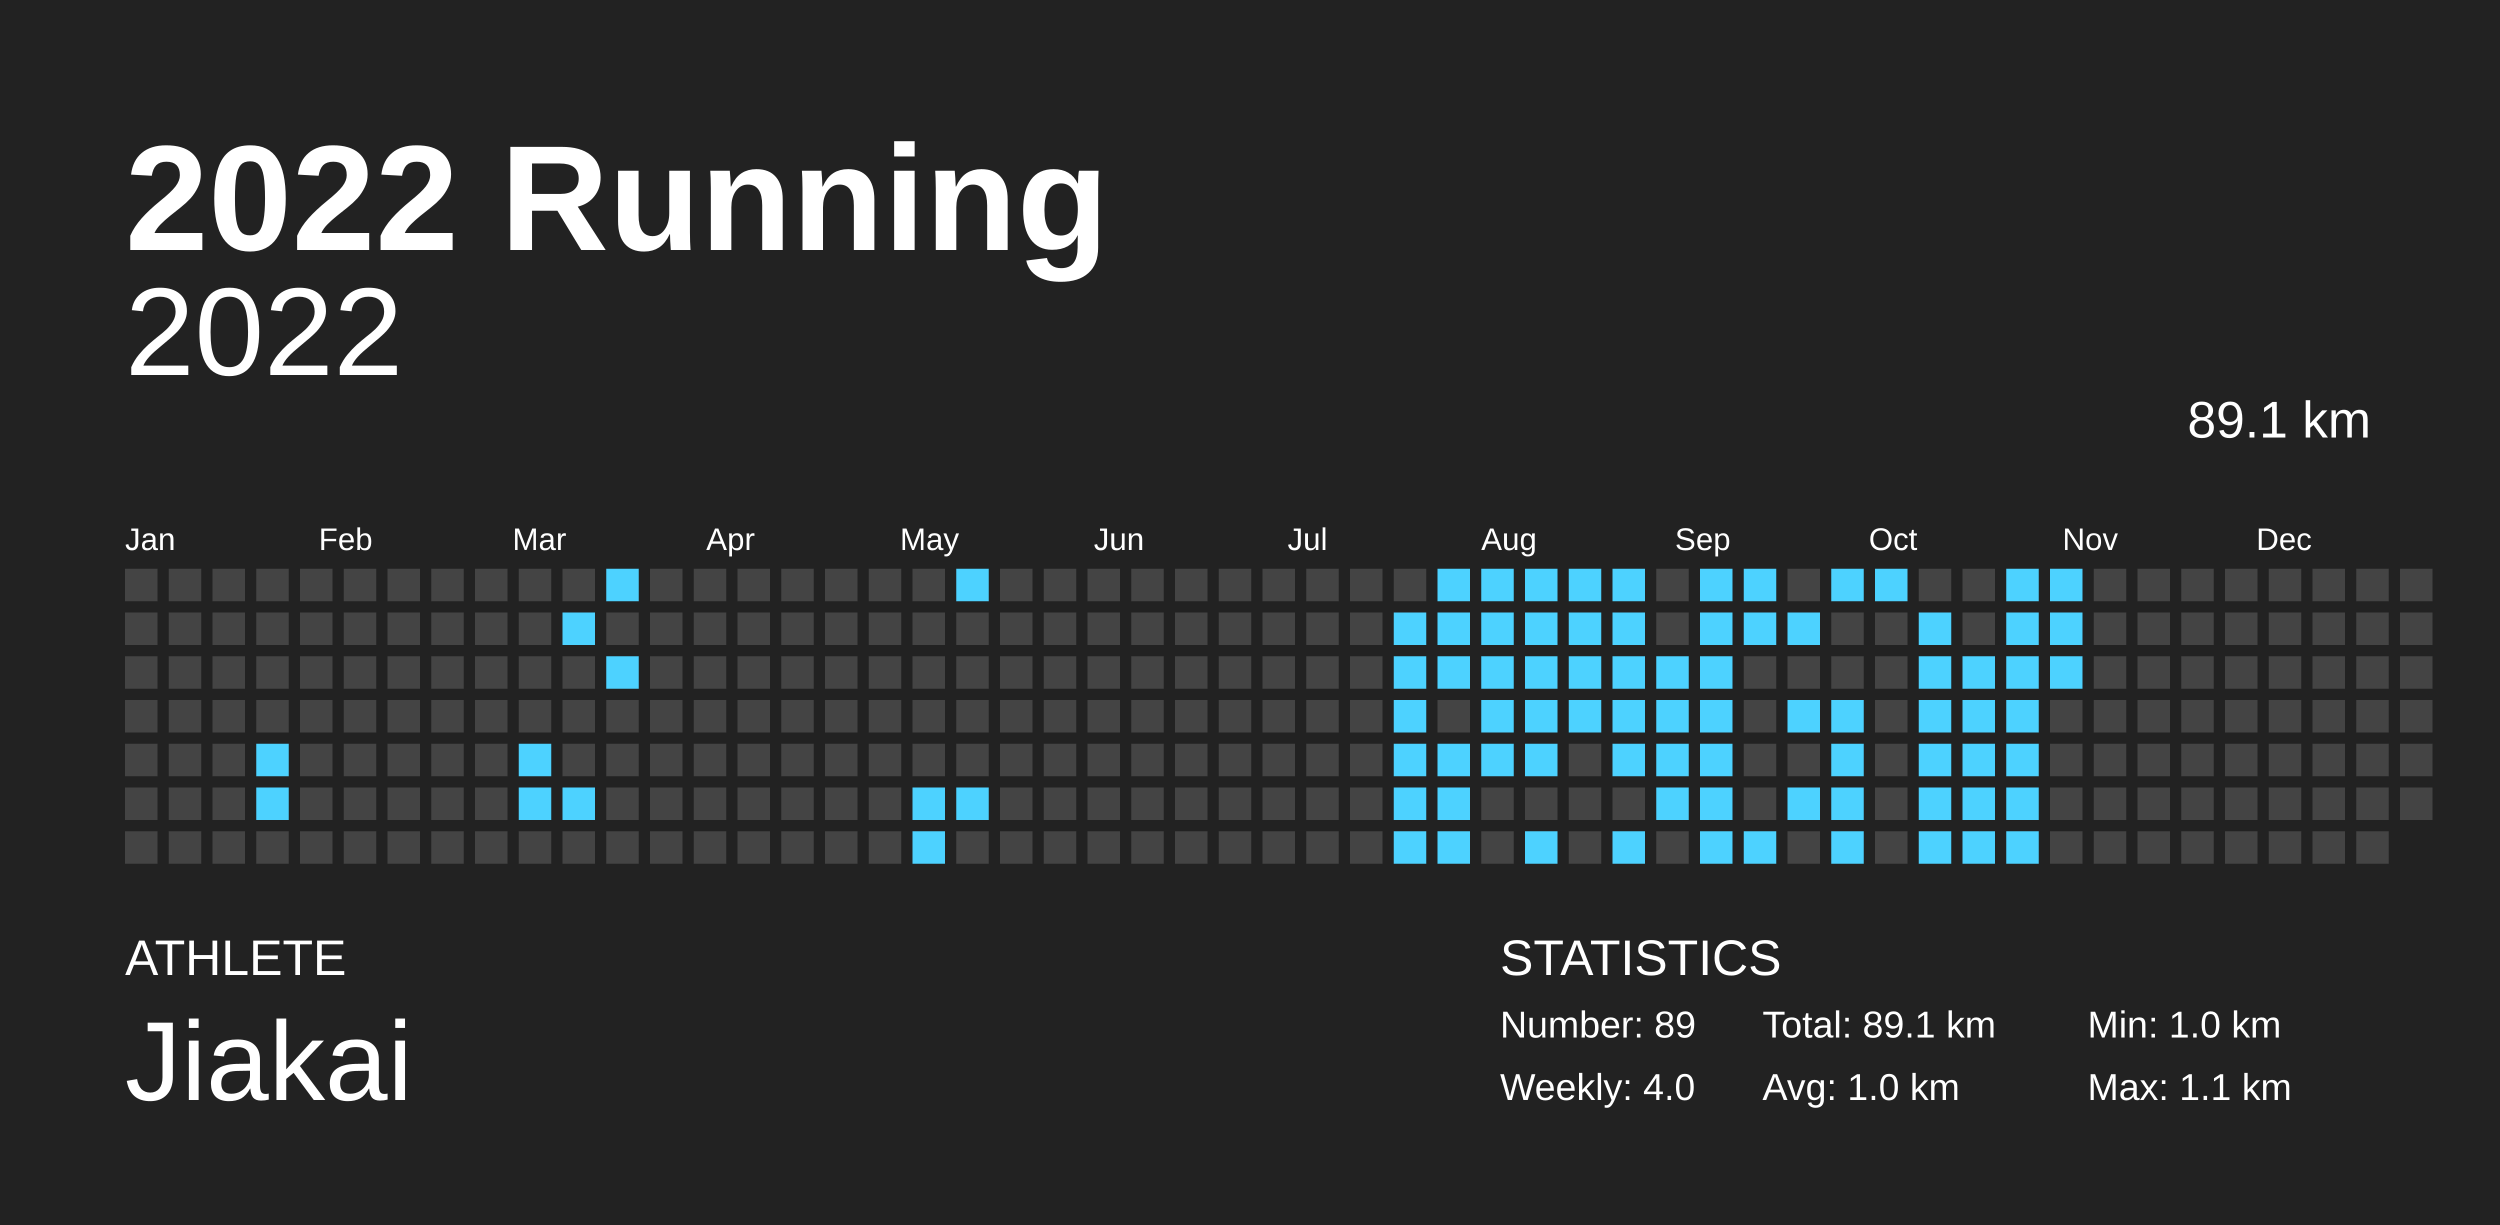
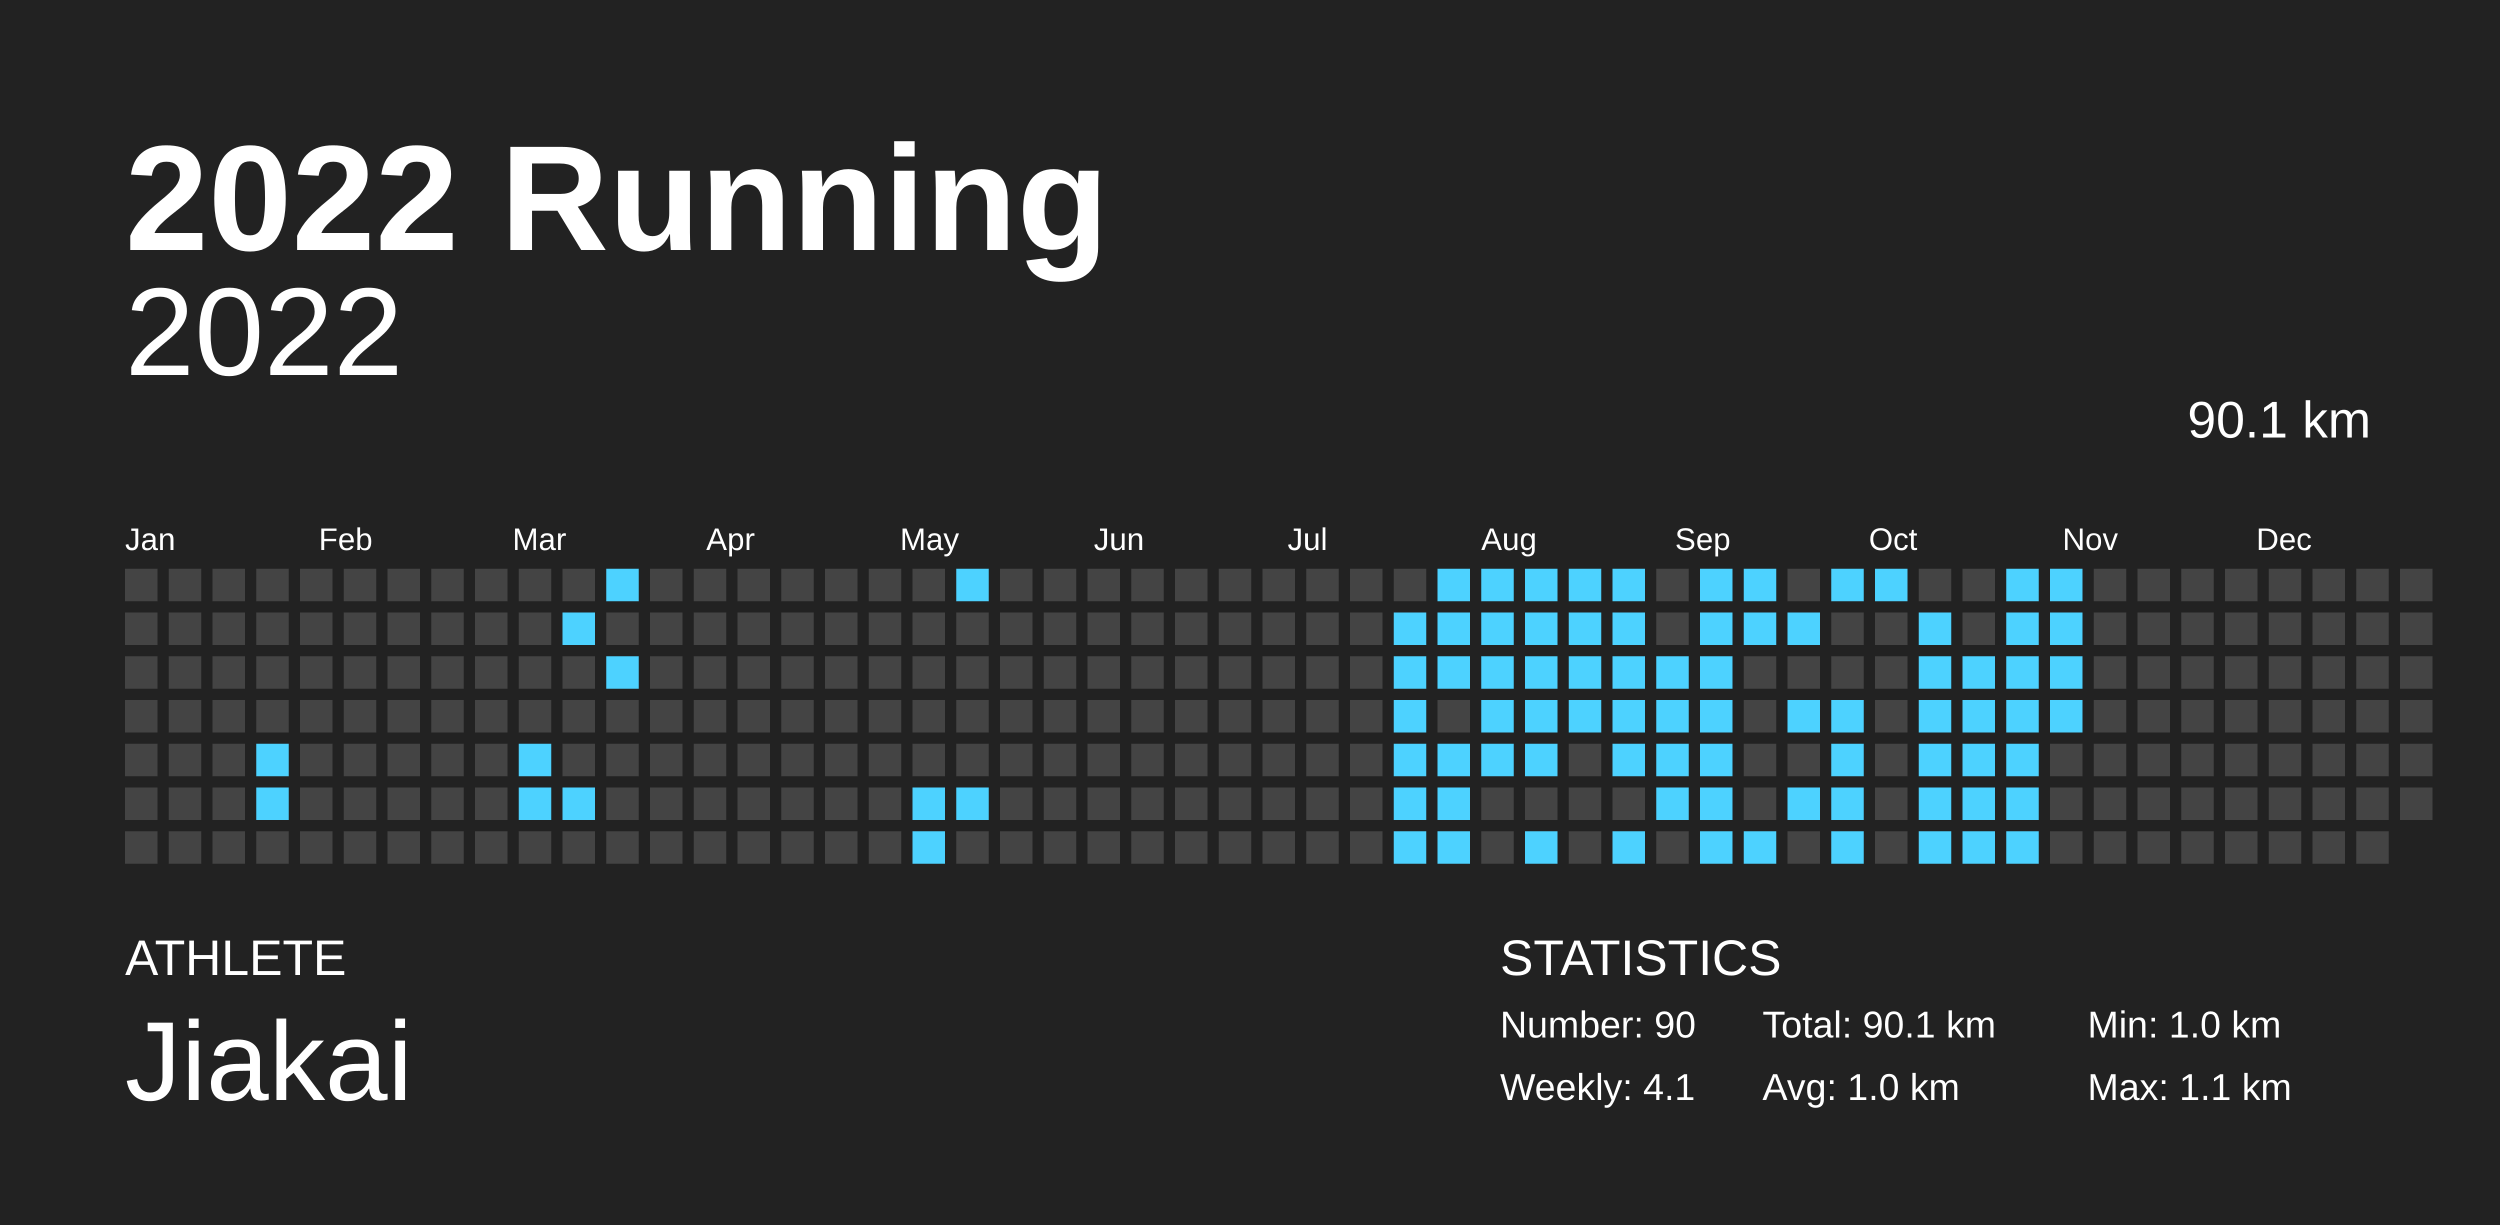
<svg xmlns="http://www.w3.org/2000/svg" baseProfile="full" height="98mm" version="1.1" viewBox="0,0,200,98" width="200mm">
  <defs />
  <rect fill="#222222" height="98" width="200" x="0" y="0" />
  <text fill="#FFFFFF" style="font-size:12px; font-family:Arial; font-weight:bold;" x="10" y="20">2022 Running</text>
  <text fill="#FFFFFF" style="font-size:4px; font-family:Arial" x="10" y="78">ATHLETE</text>
  <text fill="#FFFFFF" style="font-size:9px; font-family:Arial" x="10" y="88">Jiakai</text>
  <text fill="#FFFFFF" style="font-size:4px; font-family:Arial" x="120" y="78">STATISTICS</text>
-   <text fill="#FFFFFF" style="font-size:3px; font-family:Arial" x="120" y="83">Number: 89</text>
-   <text fill="#FFFFFF" style="font-size:3px; font-family:Arial" x="120" y="88">Weekly: 4.0</text>
-   <text fill="#FFFFFF" style="font-size:3px; font-family:Arial" x="141" y="83">Total: 89.1 km</text>
+   <text fill="#FFFFFF" style="font-size:3px; font-family:Arial" x="120" y="83">Number: 90</text>
+   <text fill="#FFFFFF" style="font-size:3px; font-family:Arial" x="120" y="88">Weekly: 4.1</text>
+   <text fill="#FFFFFF" style="font-size:3px; font-family:Arial" x="141" y="83">Total: 90.1 km</text>
  <text fill="#FFFFFF" style="font-size:3px; font-family:Arial" x="141" y="88">Avg: 1.0 km</text>
  <text fill="#FFFFFF" style="font-size:3px; font-family:Arial" x="167" y="83">Min: 1.0 km</text>
  <text fill="#FFFFFF" style="font-size:3px; font-family:Arial" x="167" y="88">Max: 1.1 km</text>
  <text alignment-baseline="hanging" fill="#FFFFFF" style="font-size:10.0px; font-family:Arial;" x="10" y="30">2022</text>
-   <text alignment-baseline="hanging" fill="#FFFFFF" style="font-size:4.125px; font-family:Arial;" x="175" y="35">89.1 km</text>
+   <text alignment-baseline="hanging" fill="#FFFFFF" style="font-size:4.125px; font-family:Arial;" x="175" y="35">90.1 km</text>
  <text fill="#FFFFFF" style="font-size:2.5px; font-family:Arial" x="10.0" y="44">Jan</text>
  <text fill="#FFFFFF" style="font-size:2.5px; font-family:Arial" x="25.5" y="44">Feb</text>
  <text fill="#FFFFFF" style="font-size:2.5px; font-family:Arial" x="41.0" y="44">Mar</text>
  <text fill="#FFFFFF" style="font-size:2.5px; font-family:Arial" x="56.5" y="44">Apr</text>
  <text fill="#FFFFFF" style="font-size:2.5px; font-family:Arial" x="72.0" y="44">May</text>
  <text fill="#FFFFFF" style="font-size:2.5px; font-family:Arial" x="87.5" y="44">Jun</text>
  <text fill="#FFFFFF" style="font-size:2.5px; font-family:Arial" x="103.0" y="44">Jul</text>
  <text fill="#FFFFFF" style="font-size:2.5px; font-family:Arial" x="118.5" y="44">Aug</text>
  <text fill="#FFFFFF" style="font-size:2.5px; font-family:Arial" x="134.0" y="44">Sep</text>
  <text fill="#FFFFFF" style="font-size:2.5px; font-family:Arial" x="149.5" y="44">Oct</text>
  <text fill="#FFFFFF" style="font-size:2.5px; font-family:Arial" x="165.0" y="44">Nov</text>
  <text fill="#FFFFFF" style="font-size:2.5px; font-family:Arial" x="180.5" y="44">Dec</text>
  <rect fill="#444444" height="2.6" width="2.6" x="10.0" y="45.5" />
  <rect fill="#444444" height="2.6" width="2.6" x="10.0" y="49.0" />
  <rect fill="#444444" height="2.6" width="2.6" x="10.0" y="52.5" />
  <rect fill="#444444" height="2.6" width="2.6" x="10.0" y="56.0" />
  <rect fill="#444444" height="2.6" width="2.6" x="10.0" y="59.5" />
  <rect fill="#444444" height="2.6" width="2.6" x="10.0" y="63.0" />
  <rect fill="#444444" height="2.6" width="2.6" x="10.0" y="66.5" />
  <rect fill="#444444" height="2.6" width="2.6" x="13.5" y="45.5" />
  <rect fill="#444444" height="2.6" width="2.6" x="13.5" y="49.0" />
  <rect fill="#444444" height="2.6" width="2.6" x="13.5" y="52.5" />
  <rect fill="#444444" height="2.6" width="2.6" x="13.5" y="56.0" />
  <rect fill="#444444" height="2.6" width="2.6" x="13.5" y="59.5" />
  <rect fill="#444444" height="2.6" width="2.6" x="13.5" y="63.0" />
  <rect fill="#444444" height="2.6" width="2.6" x="13.5" y="66.5" />
  <rect fill="#444444" height="2.6" width="2.6" x="17.0" y="45.5" />
  <rect fill="#444444" height="2.6" width="2.6" x="17.0" y="49.0" />
  <rect fill="#444444" height="2.6" width="2.6" x="17.0" y="52.5" />
  <rect fill="#444444" height="2.6" width="2.6" x="17.0" y="56.0" />
  <rect fill="#444444" height="2.6" width="2.6" x="17.0" y="59.5" />
  <rect fill="#444444" height="2.6" width="2.6" x="17.0" y="63.0" />
  <rect fill="#444444" height="2.6" width="2.6" x="17.0" y="66.5" />
  <rect fill="#444444" height="2.6" width="2.6" x="20.5" y="45.5" />
  <rect fill="#444444" height="2.6" width="2.6" x="20.5" y="49.0" />
  <rect fill="#444444" height="2.6" width="2.6" x="20.5" y="52.5" />
  <rect fill="#444444" height="2.6" width="2.6" x="20.5" y="56.0" />
  <rect fill="#4dd2ff" height="2.6" width="2.6" x="20.5" y="59.5" />
  <rect fill="#4dd2ff" height="2.6" width="2.6" x="20.5" y="63.0" />
  <rect fill="#444444" height="2.6" width="2.6" x="20.5" y="66.5" />
  <rect fill="#444444" height="2.6" width="2.6" x="24.0" y="45.5" />
  <rect fill="#444444" height="2.6" width="2.6" x="24.0" y="49.0" />
  <rect fill="#444444" height="2.6" width="2.6" x="24.0" y="52.5" />
  <rect fill="#444444" height="2.6" width="2.6" x="24.0" y="56.0" />
  <rect fill="#444444" height="2.6" width="2.6" x="24.0" y="59.5" />
  <rect fill="#444444" height="2.6" width="2.6" x="24.0" y="63.0" />
  <rect fill="#444444" height="2.6" width="2.6" x="24.0" y="66.5" />
  <rect fill="#444444" height="2.6" width="2.6" x="27.5" y="45.5" />
  <rect fill="#444444" height="2.6" width="2.6" x="27.5" y="49.0" />
  <rect fill="#444444" height="2.6" width="2.6" x="27.5" y="52.5" />
  <rect fill="#444444" height="2.6" width="2.6" x="27.5" y="56.0" />
  <rect fill="#444444" height="2.6" width="2.6" x="27.5" y="59.5" />
  <rect fill="#444444" height="2.6" width="2.6" x="27.5" y="63.0" />
  <rect fill="#444444" height="2.6" width="2.6" x="27.5" y="66.5" />
  <rect fill="#444444" height="2.6" width="2.6" x="31.0" y="45.5" />
  <rect fill="#444444" height="2.6" width="2.6" x="31.0" y="49.0" />
  <rect fill="#444444" height="2.6" width="2.6" x="31.0" y="52.5" />
  <rect fill="#444444" height="2.6" width="2.6" x="31.0" y="56.0" />
  <rect fill="#444444" height="2.6" width="2.6" x="31.0" y="59.5" />
  <rect fill="#444444" height="2.6" width="2.6" x="31.0" y="63.0" />
  <rect fill="#444444" height="2.6" width="2.6" x="31.0" y="66.5" />
  <rect fill="#444444" height="2.6" width="2.6" x="34.5" y="45.5" />
  <rect fill="#444444" height="2.6" width="2.6" x="34.5" y="49.0" />
  <rect fill="#444444" height="2.6" width="2.6" x="34.5" y="52.5" />
  <rect fill="#444444" height="2.6" width="2.6" x="34.5" y="56.0" />
  <rect fill="#444444" height="2.6" width="2.6" x="34.5" y="59.5" />
  <rect fill="#444444" height="2.6" width="2.6" x="34.5" y="63.0" />
  <rect fill="#444444" height="2.6" width="2.6" x="34.5" y="66.5" />
  <rect fill="#444444" height="2.6" width="2.6" x="38.0" y="45.5" />
  <rect fill="#444444" height="2.6" width="2.6" x="38.0" y="49.0" />
  <rect fill="#444444" height="2.6" width="2.6" x="38.0" y="52.5" />
  <rect fill="#444444" height="2.6" width="2.6" x="38.0" y="56.0" />
  <rect fill="#444444" height="2.6" width="2.6" x="38.0" y="59.5" />
  <rect fill="#444444" height="2.6" width="2.6" x="38.0" y="63.0" />
  <rect fill="#444444" height="2.6" width="2.6" x="38.0" y="66.5" />
  <rect fill="#444444" height="2.6" width="2.6" x="41.5" y="45.5" />
  <rect fill="#444444" height="2.6" width="2.6" x="41.5" y="49.0" />
  <rect fill="#444444" height="2.6" width="2.6" x="41.5" y="52.5" />
  <rect fill="#444444" height="2.6" width="2.6" x="41.5" y="56.0" />
  <rect fill="#4dd2ff" height="2.6" width="2.6" x="41.5" y="59.5" />
  <rect fill="#4dd2ff" height="2.6" width="2.6" x="41.5" y="63.0" />
  <rect fill="#444444" height="2.6" width="2.6" x="41.5" y="66.5" />
  <rect fill="#444444" height="2.6" width="2.6" x="45.0" y="45.5" />
  <rect fill="#4dd2ff" height="2.6" width="2.6" x="45.0" y="49.0" />
  <rect fill="#444444" height="2.6" width="2.6" x="45.0" y="52.5" />
  <rect fill="#444444" height="2.6" width="2.6" x="45.0" y="56.0" />
  <rect fill="#444444" height="2.6" width="2.6" x="45.0" y="59.5" />
  <rect fill="#4dd2ff" height="2.6" width="2.6" x="45.0" y="63.0" />
  <rect fill="#444444" height="2.6" width="2.6" x="45.0" y="66.5" />
  <rect fill="#4dd2ff" height="2.6" width="2.6" x="48.5" y="45.5" />
  <rect fill="#444444" height="2.6" width="2.6" x="48.5" y="49.0" />
  <rect fill="#4dd2ff" height="2.6" width="2.6" x="48.5" y="52.5" />
  <rect fill="#444444" height="2.6" width="2.6" x="48.5" y="56.0" />
  <rect fill="#444444" height="2.6" width="2.6" x="48.5" y="59.5" />
  <rect fill="#444444" height="2.6" width="2.6" x="48.5" y="63.0" />
  <rect fill="#444444" height="2.6" width="2.6" x="48.5" y="66.5" />
  <rect fill="#444444" height="2.6" width="2.6" x="52.0" y="45.5" />
  <rect fill="#444444" height="2.6" width="2.6" x="52.0" y="49.0" />
  <rect fill="#444444" height="2.6" width="2.6" x="52.0" y="52.5" />
  <rect fill="#444444" height="2.6" width="2.6" x="52.0" y="56.0" />
  <rect fill="#444444" height="2.6" width="2.6" x="52.0" y="59.5" />
  <rect fill="#444444" height="2.6" width="2.6" x="52.0" y="63.0" />
  <rect fill="#444444" height="2.6" width="2.6" x="52.0" y="66.5" />
  <rect fill="#444444" height="2.6" width="2.6" x="55.5" y="45.5" />
  <rect fill="#444444" height="2.6" width="2.6" x="55.5" y="49.0" />
  <rect fill="#444444" height="2.6" width="2.6" x="55.5" y="52.5" />
  <rect fill="#444444" height="2.6" width="2.6" x="55.5" y="56.0" />
  <rect fill="#444444" height="2.6" width="2.6" x="55.5" y="59.5" />
  <rect fill="#444444" height="2.6" width="2.6" x="55.5" y="63.0" />
  <rect fill="#444444" height="2.6" width="2.6" x="55.5" y="66.5" />
  <rect fill="#444444" height="2.6" width="2.6" x="59.0" y="45.5" />
  <rect fill="#444444" height="2.6" width="2.6" x="59.0" y="49.0" />
  <rect fill="#444444" height="2.6" width="2.6" x="59.0" y="52.5" />
  <rect fill="#444444" height="2.6" width="2.6" x="59.0" y="56.0" />
  <rect fill="#444444" height="2.6" width="2.6" x="59.0" y="59.5" />
  <rect fill="#444444" height="2.6" width="2.6" x="59.0" y="63.0" />
  <rect fill="#444444" height="2.6" width="2.6" x="59.0" y="66.5" />
  <rect fill="#444444" height="2.6" width="2.6" x="62.5" y="45.5" />
  <rect fill="#444444" height="2.6" width="2.6" x="62.5" y="49.0" />
  <rect fill="#444444" height="2.6" width="2.6" x="62.5" y="52.5" />
  <rect fill="#444444" height="2.6" width="2.6" x="62.5" y="56.0" />
  <rect fill="#444444" height="2.6" width="2.6" x="62.5" y="59.5" />
  <rect fill="#444444" height="2.6" width="2.6" x="62.5" y="63.0" />
  <rect fill="#444444" height="2.6" width="2.6" x="62.5" y="66.5" />
  <rect fill="#444444" height="2.6" width="2.6" x="66.0" y="45.5" />
  <rect fill="#444444" height="2.6" width="2.6" x="66.0" y="49.0" />
  <rect fill="#444444" height="2.6" width="2.6" x="66.0" y="52.5" />
  <rect fill="#444444" height="2.6" width="2.6" x="66.0" y="56.0" />
  <rect fill="#444444" height="2.6" width="2.6" x="66.0" y="59.5" />
  <rect fill="#444444" height="2.6" width="2.6" x="66.0" y="63.0" />
  <rect fill="#444444" height="2.6" width="2.6" x="66.0" y="66.5" />
  <rect fill="#444444" height="2.6" width="2.6" x="69.5" y="45.5" />
  <rect fill="#444444" height="2.6" width="2.6" x="69.5" y="49.0" />
  <rect fill="#444444" height="2.6" width="2.6" x="69.5" y="52.5" />
  <rect fill="#444444" height="2.6" width="2.6" x="69.5" y="56.0" />
  <rect fill="#444444" height="2.6" width="2.6" x="69.5" y="59.5" />
  <rect fill="#444444" height="2.6" width="2.6" x="69.5" y="63.0" />
  <rect fill="#444444" height="2.6" width="2.6" x="69.5" y="66.5" />
  <rect fill="#444444" height="2.6" width="2.6" x="73.0" y="45.5" />
  <rect fill="#444444" height="2.6" width="2.6" x="73.0" y="49.0" />
  <rect fill="#444444" height="2.6" width="2.6" x="73.0" y="52.5" />
  <rect fill="#444444" height="2.6" width="2.6" x="73.0" y="56.0" />
  <rect fill="#444444" height="2.6" width="2.6" x="73.0" y="59.5" />
  <rect fill="#4dd2ff" height="2.6" width="2.6" x="73.0" y="63.0" />
  <rect fill="#4dd2ff" height="2.6" width="2.6" x="73.0" y="66.5" />
  <rect fill="#4dd2ff" height="2.6" width="2.6" x="76.5" y="45.5" />
  <rect fill="#444444" height="2.6" width="2.6" x="76.5" y="49.0" />
  <rect fill="#444444" height="2.6" width="2.6" x="76.5" y="52.5" />
  <rect fill="#444444" height="2.6" width="2.6" x="76.5" y="56.0" />
  <rect fill="#444444" height="2.6" width="2.6" x="76.5" y="59.5" />
  <rect fill="#4dd2ff" height="2.6" width="2.6" x="76.5" y="63.0" />
  <rect fill="#444444" height="2.6" width="2.6" x="76.5" y="66.5" />
  <rect fill="#444444" height="2.6" width="2.6" x="80.0" y="45.5" />
  <rect fill="#444444" height="2.6" width="2.6" x="80.0" y="49.0" />
  <rect fill="#444444" height="2.6" width="2.6" x="80.0" y="52.5" />
  <rect fill="#444444" height="2.6" width="2.6" x="80.0" y="56.0" />
  <rect fill="#444444" height="2.6" width="2.6" x="80.0" y="59.5" />
  <rect fill="#444444" height="2.6" width="2.6" x="80.0" y="63.0" />
  <rect fill="#444444" height="2.6" width="2.6" x="80.0" y="66.5" />
  <rect fill="#444444" height="2.6" width="2.6" x="83.5" y="45.5" />
  <rect fill="#444444" height="2.6" width="2.6" x="83.5" y="49.0" />
  <rect fill="#444444" height="2.6" width="2.6" x="83.5" y="52.5" />
  <rect fill="#444444" height="2.6" width="2.6" x="83.5" y="56.0" />
  <rect fill="#444444" height="2.6" width="2.6" x="83.5" y="59.5" />
  <rect fill="#444444" height="2.6" width="2.6" x="83.5" y="63.0" />
  <rect fill="#444444" height="2.6" width="2.6" x="83.5" y="66.5" />
  <rect fill="#444444" height="2.6" width="2.6" x="87.0" y="45.5" />
  <rect fill="#444444" height="2.6" width="2.6" x="87.0" y="49.0" />
  <rect fill="#444444" height="2.6" width="2.6" x="87.0" y="52.5" />
  <rect fill="#444444" height="2.6" width="2.6" x="87.0" y="56.0" />
  <rect fill="#444444" height="2.6" width="2.6" x="87.0" y="59.5" />
  <rect fill="#444444" height="2.6" width="2.6" x="87.0" y="63.0" />
  <rect fill="#444444" height="2.6" width="2.6" x="87.0" y="66.5" />
  <rect fill="#444444" height="2.6" width="2.6" x="90.5" y="45.5" />
  <rect fill="#444444" height="2.6" width="2.6" x="90.5" y="49.0" />
  <rect fill="#444444" height="2.6" width="2.6" x="90.5" y="52.5" />
  <rect fill="#444444" height="2.6" width="2.6" x="90.5" y="56.0" />
  <rect fill="#444444" height="2.6" width="2.6" x="90.5" y="59.5" />
  <rect fill="#444444" height="2.6" width="2.6" x="90.5" y="63.0" />
  <rect fill="#444444" height="2.6" width="2.6" x="90.5" y="66.5" />
  <rect fill="#444444" height="2.6" width="2.6" x="94.0" y="45.5" />
  <rect fill="#444444" height="2.6" width="2.6" x="94.0" y="49.0" />
  <rect fill="#444444" height="2.6" width="2.6" x="94.0" y="52.5" />
  <rect fill="#444444" height="2.6" width="2.6" x="94.0" y="56.0" />
  <rect fill="#444444" height="2.6" width="2.6" x="94.0" y="59.5" />
  <rect fill="#444444" height="2.6" width="2.6" x="94.0" y="63.0" />
  <rect fill="#444444" height="2.6" width="2.6" x="94.0" y="66.5" />
  <rect fill="#444444" height="2.6" width="2.6" x="97.5" y="45.5" />
  <rect fill="#444444" height="2.6" width="2.6" x="97.5" y="49.0" />
  <rect fill="#444444" height="2.6" width="2.6" x="97.5" y="52.5" />
  <rect fill="#444444" height="2.6" width="2.6" x="97.5" y="56.0" />
  <rect fill="#444444" height="2.6" width="2.6" x="97.5" y="59.5" />
  <rect fill="#444444" height="2.6" width="2.6" x="97.5" y="63.0" />
  <rect fill="#444444" height="2.6" width="2.6" x="97.5" y="66.5" />
  <rect fill="#444444" height="2.6" width="2.6" x="101.0" y="45.5" />
  <rect fill="#444444" height="2.6" width="2.6" x="101.0" y="49.0" />
  <rect fill="#444444" height="2.6" width="2.6" x="101.0" y="52.5" />
  <rect fill="#444444" height="2.6" width="2.6" x="101.0" y="56.0" />
  <rect fill="#444444" height="2.6" width="2.6" x="101.0" y="59.5" />
  <rect fill="#444444" height="2.6" width="2.6" x="101.0" y="63.0" />
  <rect fill="#444444" height="2.6" width="2.6" x="101.0" y="66.5" />
  <rect fill="#444444" height="2.6" width="2.6" x="104.5" y="45.5" />
  <rect fill="#444444" height="2.6" width="2.6" x="104.5" y="49.0" />
  <rect fill="#444444" height="2.6" width="2.6" x="104.5" y="52.5" />
  <rect fill="#444444" height="2.6" width="2.6" x="104.5" y="56.0" />
  <rect fill="#444444" height="2.6" width="2.6" x="104.5" y="59.5" />
  <rect fill="#444444" height="2.6" width="2.6" x="104.5" y="63.0" />
  <rect fill="#444444" height="2.6" width="2.6" x="104.5" y="66.5" />
  <rect fill="#444444" height="2.6" width="2.6" x="108.0" y="45.5" />
  <rect fill="#444444" height="2.6" width="2.6" x="108.0" y="49.0" />
  <rect fill="#444444" height="2.6" width="2.6" x="108.0" y="52.5" />
  <rect fill="#444444" height="2.6" width="2.6" x="108.0" y="56.0" />
  <rect fill="#444444" height="2.6" width="2.6" x="108.0" y="59.5" />
  <rect fill="#444444" height="2.6" width="2.6" x="108.0" y="63.0" />
  <rect fill="#444444" height="2.6" width="2.6" x="108.0" y="66.5" />
  <rect fill="#444444" height="2.6" width="2.6" x="111.5" y="45.5" />
  <rect fill="#4dd2ff" height="2.6" width="2.6" x="111.5" y="49.0" />
  <rect fill="#4dd2ff" height="2.6" width="2.6" x="111.5" y="52.5" />
  <rect fill="#4dd2ff" height="2.6" width="2.6" x="111.5" y="56.0" />
  <rect fill="#4dd2ff" height="2.6" width="2.6" x="111.5" y="59.5" />
  <rect fill="#4dd2ff" height="2.6" width="2.6" x="111.5" y="63.0" />
  <rect fill="#4dd2ff" height="2.6" width="2.6" x="111.5" y="66.5" />
  <rect fill="#4dd2ff" height="2.6" width="2.6" x="115.0" y="45.5" />
  <rect fill="#4dd2ff" height="2.6" width="2.6" x="115.0" y="49.0" />
  <rect fill="#4dd2ff" height="2.6" width="2.6" x="115.0" y="52.5" />
  <rect fill="#444444" height="2.6" width="2.6" x="115.0" y="56.0" />
  <rect fill="#4dd2ff" height="2.6" width="2.6" x="115.0" y="59.5" />
  <rect fill="#4dd2ff" height="2.6" width="2.6" x="115.0" y="63.0" />
  <rect fill="#4dd2ff" height="2.6" width="2.6" x="115.0" y="66.5" />
  <rect fill="#4dd2ff" height="2.6" width="2.6" x="118.5" y="45.5" />
  <rect fill="#4dd2ff" height="2.6" width="2.6" x="118.5" y="49.0" />
  <rect fill="#4dd2ff" height="2.6" width="2.6" x="118.5" y="52.5" />
  <rect fill="#4dd2ff" height="2.6" width="2.6" x="118.5" y="56.0" />
  <rect fill="#4dd2ff" height="2.6" width="2.6" x="118.5" y="59.5" />
  <rect fill="#444444" height="2.6" width="2.6" x="118.5" y="63.0" />
  <rect fill="#444444" height="2.6" width="2.6" x="118.5" y="66.5" />
  <rect fill="#4dd2ff" height="2.6" width="2.6" x="122.0" y="45.5" />
  <rect fill="#4dd2ff" height="2.6" width="2.6" x="122.0" y="49.0" />
  <rect fill="#4dd2ff" height="2.6" width="2.6" x="122.0" y="52.5" />
  <rect fill="#4dd2ff" height="2.6" width="2.6" x="122.0" y="56.0" />
  <rect fill="#4dd2ff" height="2.6" width="2.6" x="122.0" y="59.5" />
  <rect fill="#444444" height="2.6" width="2.6" x="122.0" y="63.0" />
  <rect fill="#4dd2ff" height="2.6" width="2.6" x="122.0" y="66.5" />
  <rect fill="#4dd2ff" height="2.6" width="2.6" x="125.5" y="45.5" />
  <rect fill="#4dd2ff" height="2.6" width="2.6" x="125.5" y="49.0" />
  <rect fill="#4dd2ff" height="2.6" width="2.6" x="125.5" y="52.5" />
  <rect fill="#4dd2ff" height="2.6" width="2.6" x="125.5" y="56.0" />
  <rect fill="#444444" height="2.6" width="2.6" x="125.5" y="59.5" />
  <rect fill="#444444" height="2.6" width="2.6" x="125.5" y="63.0" />
  <rect fill="#444444" height="2.6" width="2.6" x="125.5" y="66.5" />
  <rect fill="#4dd2ff" height="2.6" width="2.6" x="129.0" y="45.5" />
  <rect fill="#4dd2ff" height="2.6" width="2.6" x="129.0" y="49.0" />
  <rect fill="#4dd2ff" height="2.6" width="2.6" x="129.0" y="52.5" />
  <rect fill="#4dd2ff" height="2.6" width="2.6" x="129.0" y="56.0" />
  <rect fill="#4dd2ff" height="2.6" width="2.6" x="129.0" y="59.5" />
  <rect fill="#444444" height="2.6" width="2.6" x="129.0" y="63.0" />
  <rect fill="#4dd2ff" height="2.6" width="2.6" x="129.0" y="66.5" />
  <rect fill="#444444" height="2.6" width="2.6" x="132.5" y="45.5" />
  <rect fill="#444444" height="2.6" width="2.6" x="132.5" y="49.0" />
  <rect fill="#4dd2ff" height="2.6" width="2.6" x="132.5" y="52.5" />
  <rect fill="#4dd2ff" height="2.6" width="2.6" x="132.5" y="56.0" />
  <rect fill="#4dd2ff" height="2.6" width="2.6" x="132.5" y="59.5" />
  <rect fill="#4dd2ff" height="2.6" width="2.6" x="132.5" y="63.0" />
  <rect fill="#444444" height="2.6" width="2.6" x="132.5" y="66.5" />
  <rect fill="#4dd2ff" height="2.6" width="2.6" x="136.0" y="45.5" />
  <rect fill="#4dd2ff" height="2.6" width="2.6" x="136.0" y="49.0" />
  <rect fill="#4dd2ff" height="2.6" width="2.6" x="136.0" y="52.5" />
  <rect fill="#4dd2ff" height="2.6" width="2.6" x="136.0" y="56.0" />
  <rect fill="#4dd2ff" height="2.6" width="2.6" x="136.0" y="59.5" />
  <rect fill="#4dd2ff" height="2.6" width="2.6" x="136.0" y="63.0" />
  <rect fill="#4dd2ff" height="2.6" width="2.6" x="136.0" y="66.5" />
  <rect fill="#4dd2ff" height="2.6" width="2.6" x="139.5" y="45.5" />
  <rect fill="#4dd2ff" height="2.6" width="2.6" x="139.5" y="49.0" />
  <rect fill="#444444" height="2.6" width="2.6" x="139.5" y="52.5" />
  <rect fill="#444444" height="2.6" width="2.6" x="139.5" y="56.0" />
  <rect fill="#444444" height="2.6" width="2.6" x="139.5" y="59.5" />
  <rect fill="#444444" height="2.6" width="2.6" x="139.5" y="63.0" />
  <rect fill="#4dd2ff" height="2.6" width="2.6" x="139.5" y="66.5" />
  <rect fill="#444444" height="2.6" width="2.6" x="143.0" y="45.5" />
  <rect fill="#4dd2ff" height="2.6" width="2.6" x="143.0" y="49.0" />
  <rect fill="#444444" height="2.6" width="2.6" x="143.0" y="52.5" />
  <rect fill="#4dd2ff" height="2.6" width="2.6" x="143.0" y="56.0" />
  <rect fill="#444444" height="2.6" width="2.6" x="143.0" y="59.5" />
  <rect fill="#4dd2ff" height="2.6" width="2.6" x="143.0" y="63.0" />
  <rect fill="#444444" height="2.6" width="2.6" x="143.0" y="66.5" />
  <rect fill="#4dd2ff" height="2.6" width="2.6" x="146.5" y="45.5" />
  <rect fill="#444444" height="2.6" width="2.6" x="146.5" y="49.0" />
  <rect fill="#444444" height="2.6" width="2.6" x="146.5" y="52.5" />
  <rect fill="#4dd2ff" height="2.6" width="2.6" x="146.5" y="56.0" />
  <rect fill="#4dd2ff" height="2.6" width="2.6" x="146.5" y="59.5" />
  <rect fill="#4dd2ff" height="2.6" width="2.6" x="146.5" y="63.0" />
  <rect fill="#4dd2ff" height="2.6" width="2.6" x="146.5" y="66.5" />
  <rect fill="#4dd2ff" height="2.6" width="2.6" x="150.0" y="45.5" />
  <rect fill="#444444" height="2.6" width="2.6" x="150.0" y="49.0" />
  <rect fill="#444444" height="2.6" width="2.6" x="150.0" y="52.5" />
  <rect fill="#444444" height="2.6" width="2.6" x="150.0" y="56.0" />
  <rect fill="#444444" height="2.6" width="2.6" x="150.0" y="59.5" />
  <rect fill="#444444" height="2.6" width="2.6" x="150.0" y="63.0" />
  <rect fill="#444444" height="2.6" width="2.6" x="150.0" y="66.5" />
  <rect fill="#444444" height="2.6" width="2.6" x="153.5" y="45.5" />
  <rect fill="#4dd2ff" height="2.6" width="2.6" x="153.5" y="49.0" />
  <rect fill="#4dd2ff" height="2.6" width="2.6" x="153.5" y="52.5" />
  <rect fill="#4dd2ff" height="2.6" width="2.6" x="153.5" y="56.0" />
  <rect fill="#4dd2ff" height="2.6" width="2.6" x="153.5" y="59.5" />
  <rect fill="#4dd2ff" height="2.6" width="2.6" x="153.5" y="63.0" />
  <rect fill="#4dd2ff" height="2.6" width="2.6" x="153.5" y="66.5" />
  <rect fill="#444444" height="2.6" width="2.6" x="157.0" y="45.5" />
  <rect fill="#444444" height="2.6" width="2.6" x="157.0" y="49.0" />
  <rect fill="#4dd2ff" height="2.6" width="2.6" x="157.0" y="52.5" />
  <rect fill="#4dd2ff" height="2.6" width="2.6" x="157.0" y="56.0" />
  <rect fill="#4dd2ff" height="2.6" width="2.6" x="157.0" y="59.5" />
  <rect fill="#4dd2ff" height="2.6" width="2.6" x="157.0" y="63.0" />
  <rect fill="#4dd2ff" height="2.6" width="2.6" x="157.0" y="66.5" />
  <rect fill="#4dd2ff" height="2.6" width="2.6" x="160.5" y="45.5" />
  <rect fill="#4dd2ff" height="2.6" width="2.6" x="160.5" y="49.0" />
  <rect fill="#4dd2ff" height="2.6" width="2.6" x="160.5" y="52.5" />
  <rect fill="#4dd2ff" height="2.6" width="2.6" x="160.5" y="56.0" />
  <rect fill="#4dd2ff" height="2.6" width="2.6" x="160.5" y="59.5" />
  <rect fill="#4dd2ff" height="2.6" width="2.6" x="160.5" y="63.0" />
  <rect fill="#4dd2ff" height="2.6" width="2.6" x="160.5" y="66.5" />
  <rect fill="#4dd2ff" height="2.6" width="2.6" x="164.0" y="45.5" />
  <rect fill="#4dd2ff" height="2.6" width="2.6" x="164.0" y="49.0" />
  <rect fill="#4dd2ff" height="2.6" width="2.6" x="164.0" y="52.5" />
-   <rect fill="#444444" height="2.6" width="2.6" x="164.0" y="56.0" />
+   <rect fill="#4dd2ff" height="2.6" width="2.6" x="164.0" y="56.0" />
  <rect fill="#444444" height="2.6" width="2.6" x="164.0" y="59.5" />
  <rect fill="#444444" height="2.6" width="2.6" x="164.0" y="63.0" />
  <rect fill="#444444" height="2.6" width="2.6" x="164.0" y="66.5" />
  <rect fill="#444444" height="2.6" width="2.6" x="167.5" y="45.5" />
  <rect fill="#444444" height="2.6" width="2.6" x="167.5" y="49.0" />
  <rect fill="#444444" height="2.6" width="2.6" x="167.5" y="52.5" />
  <rect fill="#444444" height="2.6" width="2.6" x="167.5" y="56.0" />
  <rect fill="#444444" height="2.6" width="2.6" x="167.5" y="59.5" />
  <rect fill="#444444" height="2.6" width="2.6" x="167.5" y="63.0" />
  <rect fill="#444444" height="2.6" width="2.6" x="167.5" y="66.5" />
  <rect fill="#444444" height="2.6" width="2.6" x="171.0" y="45.5" />
  <rect fill="#444444" height="2.6" width="2.6" x="171.0" y="49.0" />
  <rect fill="#444444" height="2.6" width="2.6" x="171.0" y="52.5" />
  <rect fill="#444444" height="2.6" width="2.6" x="171.0" y="56.0" />
  <rect fill="#444444" height="2.6" width="2.6" x="171.0" y="59.5" />
  <rect fill="#444444" height="2.6" width="2.6" x="171.0" y="63.0" />
  <rect fill="#444444" height="2.6" width="2.6" x="171.0" y="66.5" />
  <rect fill="#444444" height="2.6" width="2.6" x="174.5" y="45.5" />
  <rect fill="#444444" height="2.6" width="2.6" x="174.5" y="49.0" />
  <rect fill="#444444" height="2.6" width="2.6" x="174.5" y="52.5" />
  <rect fill="#444444" height="2.6" width="2.6" x="174.5" y="56.0" />
  <rect fill="#444444" height="2.6" width="2.6" x="174.5" y="59.5" />
  <rect fill="#444444" height="2.6" width="2.6" x="174.5" y="63.0" />
  <rect fill="#444444" height="2.6" width="2.6" x="174.5" y="66.5" />
  <rect fill="#444444" height="2.6" width="2.6" x="178.0" y="45.5" />
  <rect fill="#444444" height="2.6" width="2.6" x="178.0" y="49.0" />
  <rect fill="#444444" height="2.6" width="2.6" x="178.0" y="52.5" />
  <rect fill="#444444" height="2.6" width="2.6" x="178.0" y="56.0" />
  <rect fill="#444444" height="2.6" width="2.6" x="178.0" y="59.5" />
  <rect fill="#444444" height="2.6" width="2.6" x="178.0" y="63.0" />
  <rect fill="#444444" height="2.6" width="2.6" x="178.0" y="66.5" />
  <rect fill="#444444" height="2.6" width="2.6" x="181.5" y="45.5" />
  <rect fill="#444444" height="2.6" width="2.6" x="181.5" y="49.0" />
  <rect fill="#444444" height="2.6" width="2.6" x="181.5" y="52.5" />
  <rect fill="#444444" height="2.6" width="2.6" x="181.5" y="56.0" />
  <rect fill="#444444" height="2.6" width="2.6" x="181.5" y="59.5" />
  <rect fill="#444444" height="2.6" width="2.6" x="181.5" y="63.0" />
  <rect fill="#444444" height="2.6" width="2.6" x="181.5" y="66.5" />
  <rect fill="#444444" height="2.6" width="2.6" x="185.0" y="45.5" />
  <rect fill="#444444" height="2.6" width="2.6" x="185.0" y="49.0" />
  <rect fill="#444444" height="2.6" width="2.6" x="185.0" y="52.5" />
  <rect fill="#444444" height="2.6" width="2.6" x="185.0" y="56.0" />
  <rect fill="#444444" height="2.6" width="2.6" x="185.0" y="59.5" />
  <rect fill="#444444" height="2.6" width="2.6" x="185.0" y="63.0" />
  <rect fill="#444444" height="2.6" width="2.6" x="185.0" y="66.5" />
  <rect fill="#444444" height="2.6" width="2.6" x="188.5" y="45.5" />
  <rect fill="#444444" height="2.6" width="2.6" x="188.5" y="49.0" />
  <rect fill="#444444" height="2.6" width="2.6" x="188.5" y="52.5" />
  <rect fill="#444444" height="2.6" width="2.6" x="188.5" y="56.0" />
  <rect fill="#444444" height="2.6" width="2.6" x="188.5" y="59.5" />
  <rect fill="#444444" height="2.6" width="2.6" x="188.5" y="63.0" />
  <rect fill="#444444" height="2.6" width="2.6" x="188.5" y="66.5" />
  <rect fill="#444444" height="2.6" width="2.6" x="192.0" y="45.5" />
  <rect fill="#444444" height="2.6" width="2.6" x="192.0" y="49.0" />
  <rect fill="#444444" height="2.6" width="2.6" x="192.0" y="52.5" />
  <rect fill="#444444" height="2.6" width="2.6" x="192.0" y="56.0" />
  <rect fill="#444444" height="2.6" width="2.6" x="192.0" y="59.5" />
  <rect fill="#444444" height="2.6" width="2.6" x="192.0" y="63.0" />
</svg>
